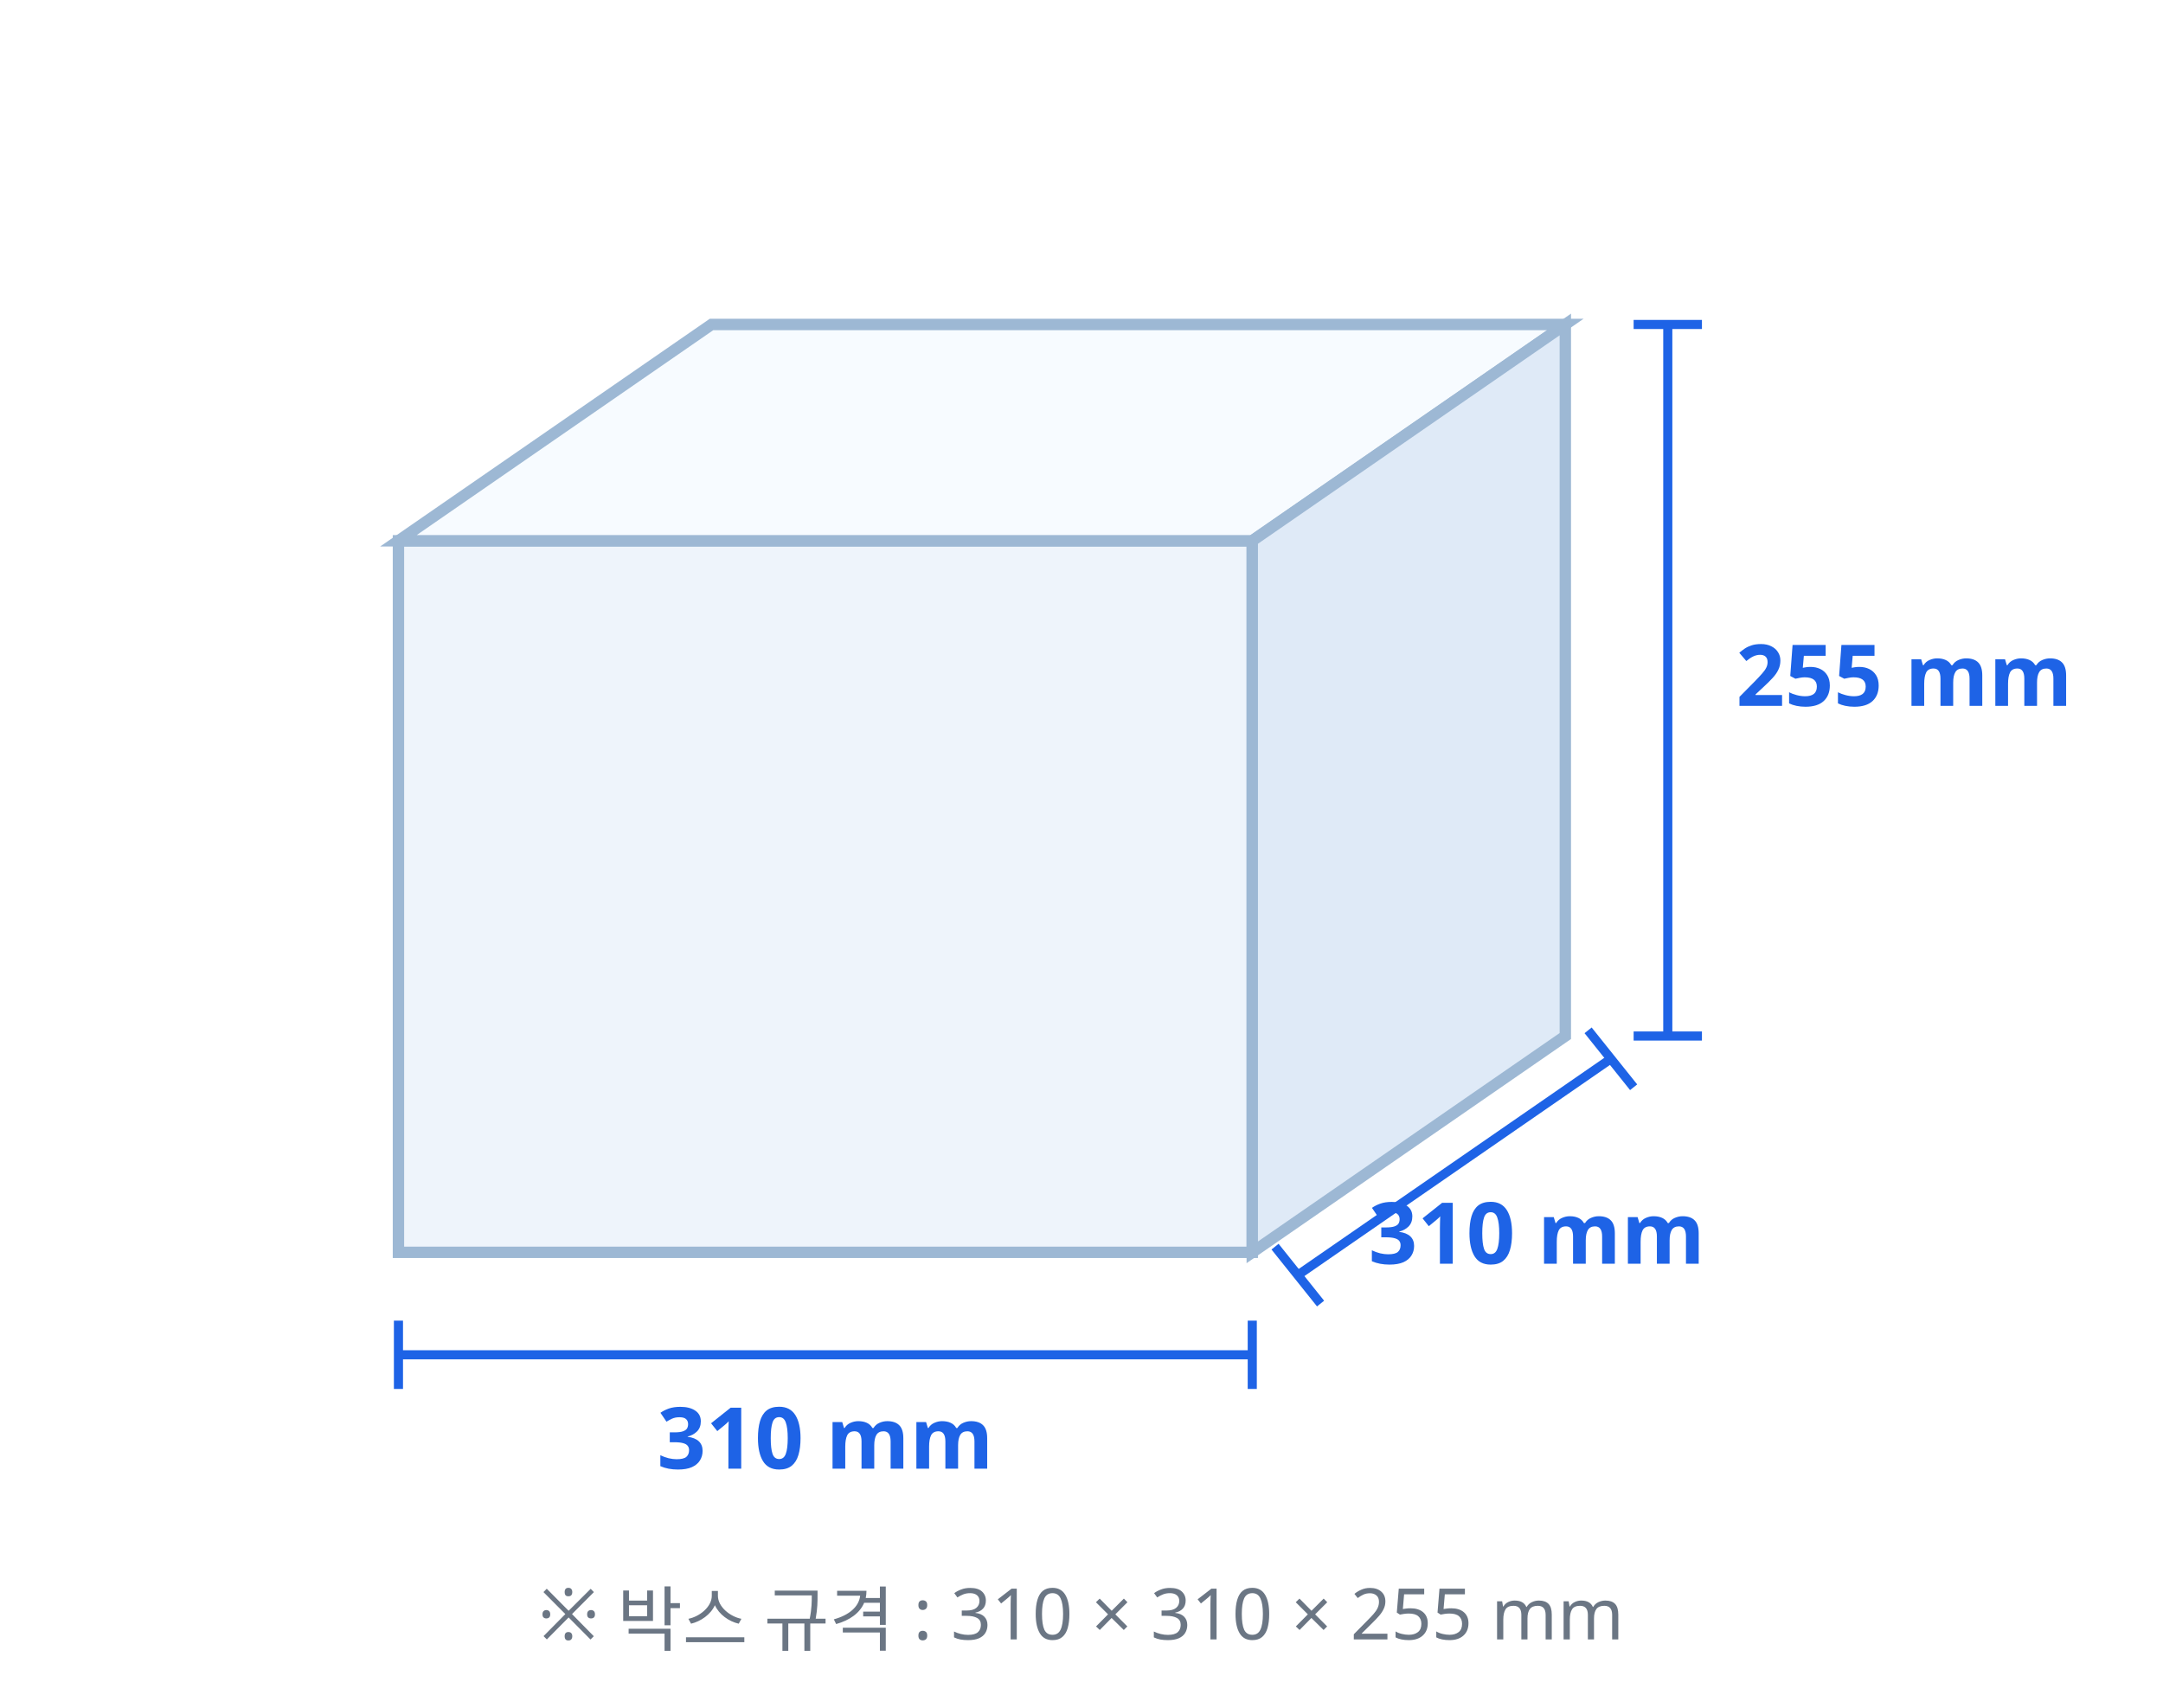
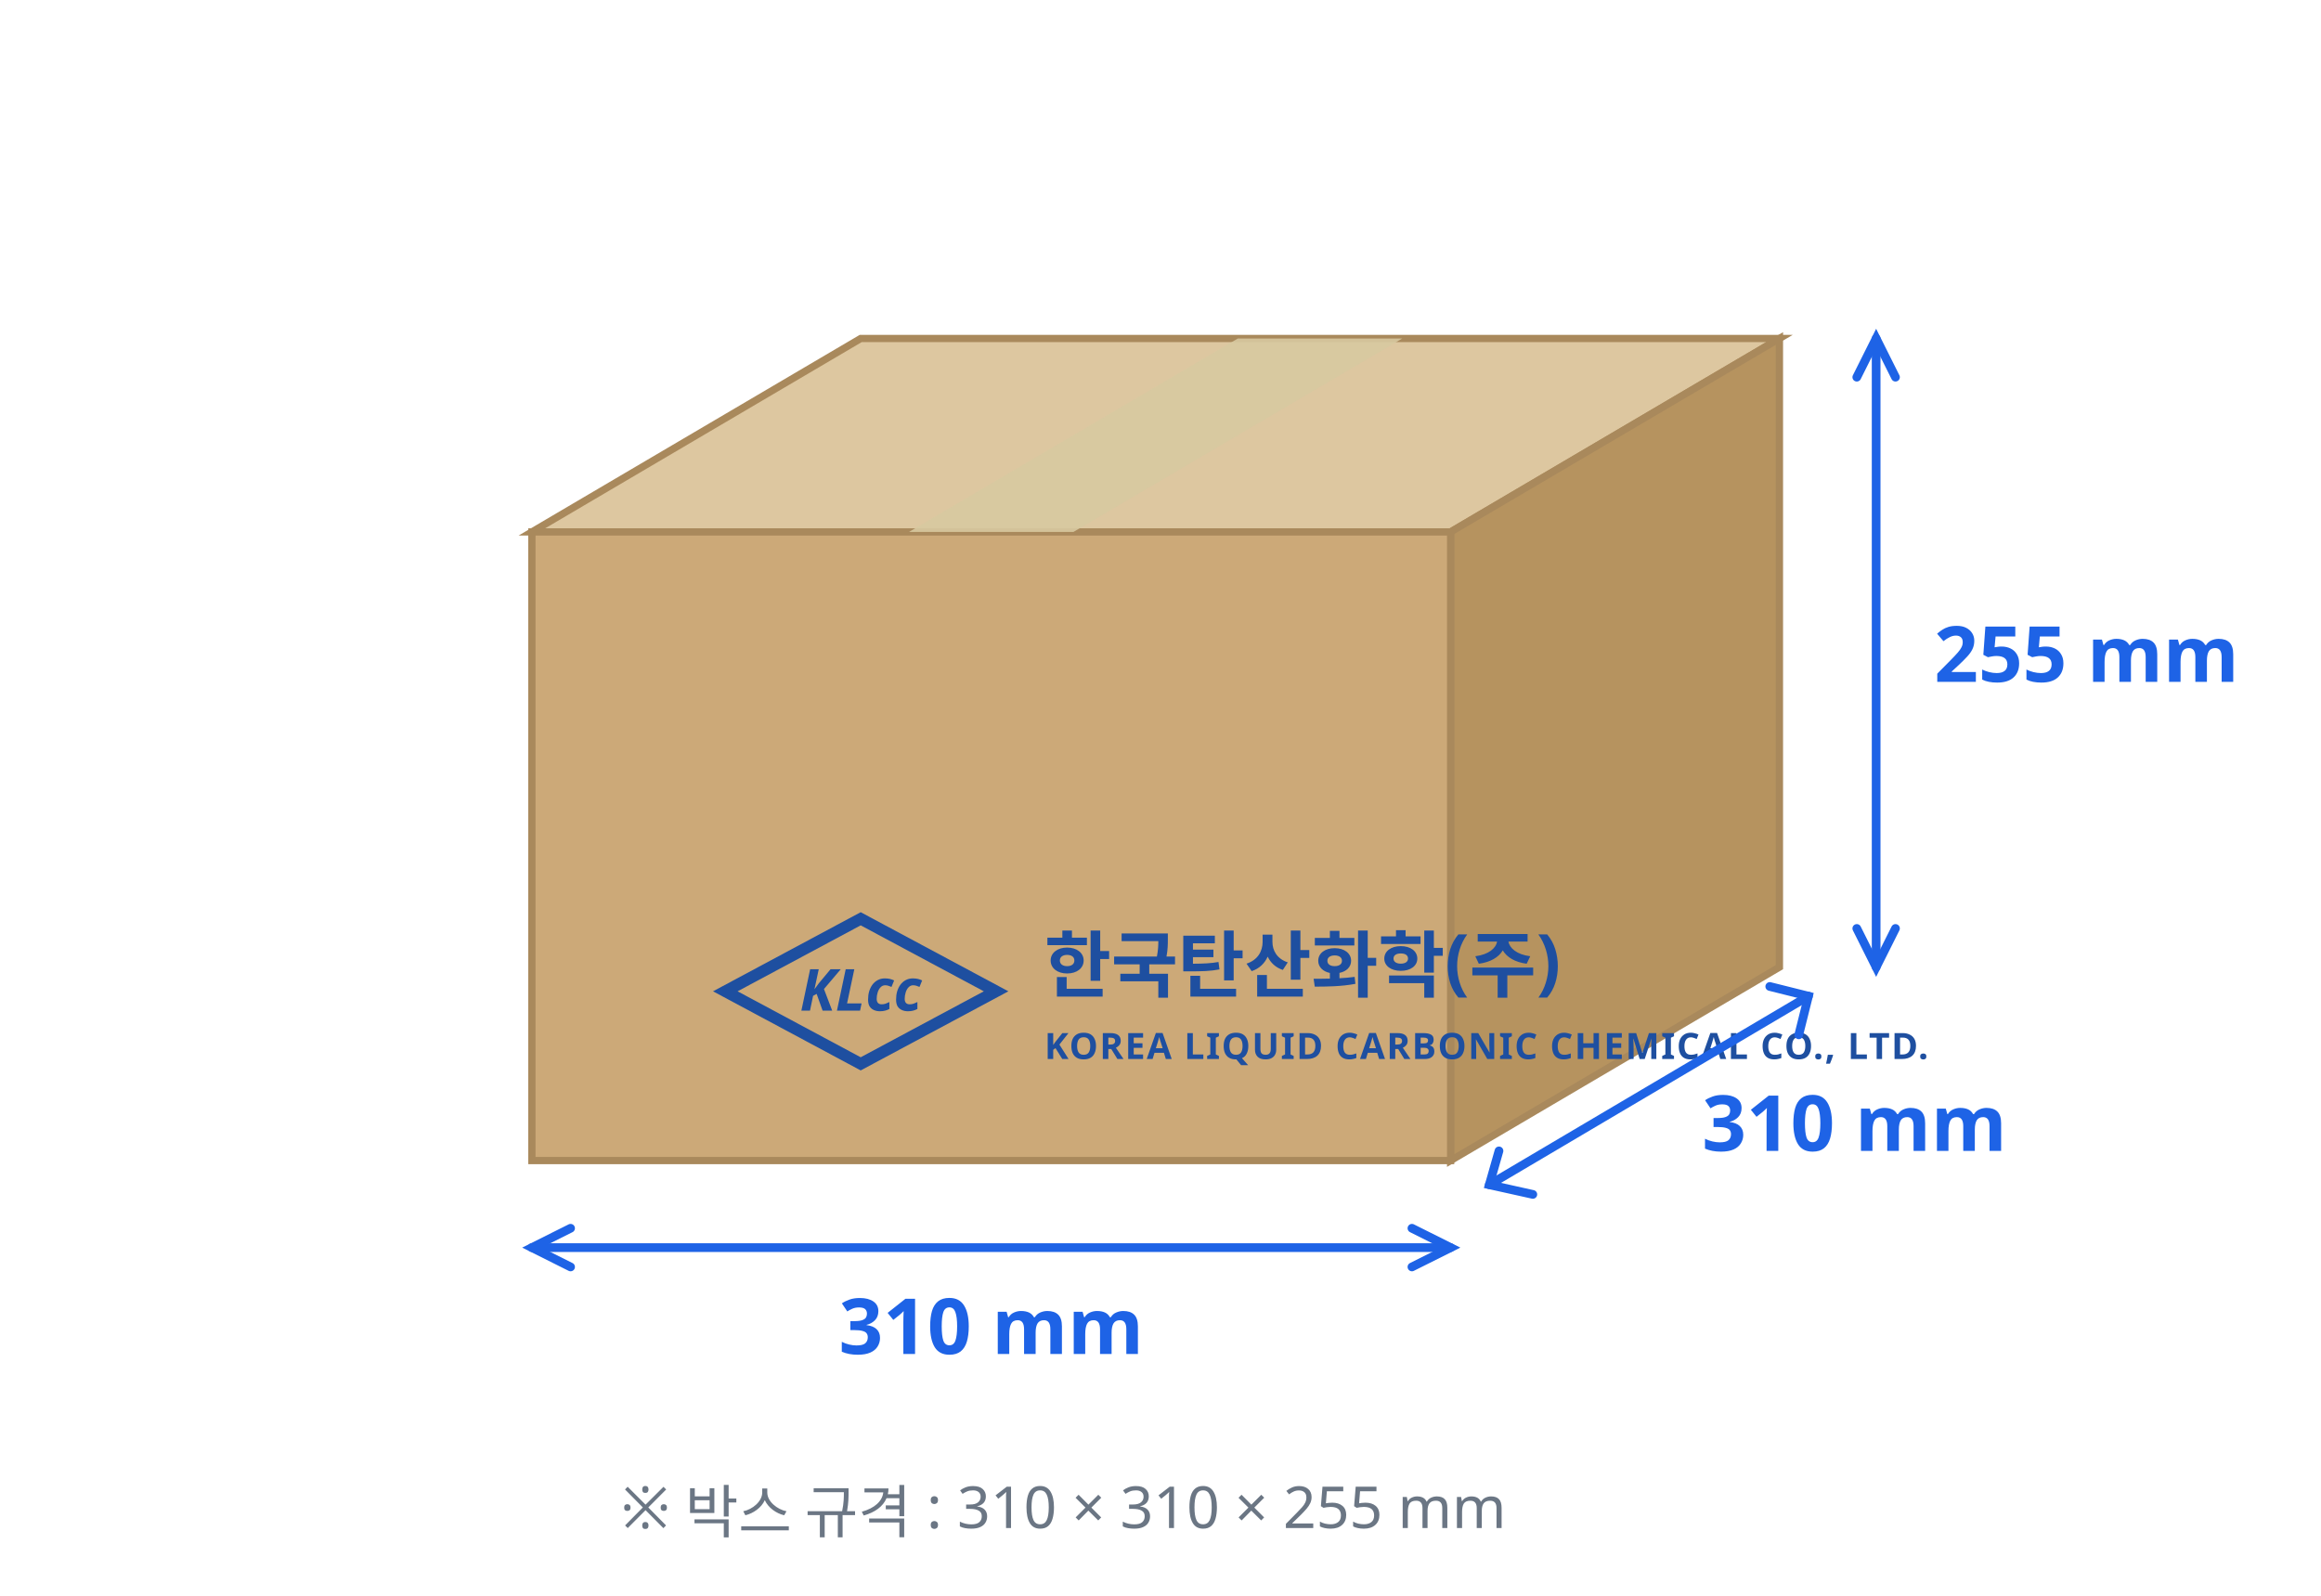
- <svg xmlns="http://www.w3.org/2000/svg" viewBox="0 0 380 300" font-family="'Noto Sans KR',system-ui,sans-serif">
-   <polygon points="70,220 220,220 220,95 70,95" fill="#eef4fb" stroke="#9db8d4" stroke-width="2" />
-   <polygon points="70,95 220,95 275,57 125,57" fill="#f7fbff" stroke="#9db8d4" stroke-width="2" />
-   <polygon points="220,95 275,57 275,182 220,220" fill="#dfeaf7" stroke="#9db8d4" stroke-width="2" />
-   <g stroke="#1e63e6" stroke-width="1.6" fill="none">
-     <line x1="70" y1="238" x2="220" y2="238" />
-     <line x1="70" y1="232" x2="70" y2="244" />
-     <line x1="220" y1="232" x2="220" y2="244" />
-     <line x1="228" y1="224" x2="283" y2="186" />
-     <line x1="224" y1="219" x2="232" y2="229" />
-     <line x1="279" y1="181" x2="287" y2="191" />
-     <line x1="293" y1="57" x2="293" y2="182" />
-     <line x1="287" y1="57" x2="299" y2="57" />
-     <line x1="287" y1="182" x2="299" y2="182" />
+ <svg xmlns="http://www.w3.org/2000/svg" viewBox="0 0 480 330" font-family="'Noto Sans KR',system-ui,sans-serif">
+   <polygon points="110,110 300,110 368,70 178,70" fill="#ddc7a0" stroke="#a9895c" stroke-width="1.5" />
+   <polygon points="300,110 300,240 368,200 368,70" fill="#b6935f" stroke="#a9895c" stroke-width="1.5" />
+   <polygon points="110,110 300,110 300,240 110,240" fill="#cca978" stroke="#a9895c" stroke-width="1.5" />
+   <polygon points="188,110 222,110 290,70 256,70" fill="#d7c9a0" opacity=".9" />
+   <g>
+     <polygon points="150,205 178,190 206,205 178,220" fill="none" stroke="#1e4fa0" stroke-width="2.4" />
+     <text x="178" y="209" text-anchor="middle" fill="#1e4fa0" font-size="12" font-weight="800" font-style="italic">KLcc</text>
+     <text x="216" y="205" fill="#1e4fa0" font-size="15" font-weight="800">한국탄산화학(주)</text>
+     <text x="216" y="219" fill="#1e4fa0" font-size="7.5" font-weight="700" letter-spacing=".3">KOREA LIQUID CARBONIC CHEMICAL CO., LTD.</text>
  </g>
-   <g fill="#1e63e6" font-weight="700" font-size="15">
-     <text x="145" y="258" text-anchor="middle">310 mm</text>
-     <text x="270" y="222" text-anchor="middle">310 mm</text>
-     <text x="305" y="124" text-anchor="start">255 mm</text>
+   <g stroke="#1e63e6" stroke-width="1.8" fill="none" stroke-linecap="round">
+     <line x1="110" y1="258" x2="300" y2="258" />
+     <path d="M118,254 110,258 118,262M292,254 300,258 292,262" />
+     <line x1="308" y1="245" x2="374" y2="206" />
+     <path d="M310,238 308,245 317,247M366,204 374,206 372,214" />
+     <line x1="388" y1="70" x2="388" y2="200" />
+     <path d="M384,78 388,70 392,78M384,192 388,200 392,192" />
  </g>
-   <text x="190" y="288" text-anchor="middle" fill="#6b7684" font-size="12.5">※ 박스 규격 : 310 × 310 × 255 mm</text>
+   <g fill="#1e63e6" font-weight="800" font-size="16">
+     <text x="205" y="280" text-anchor="middle">310 mm</text>
+     <text x="352" y="238" text-anchor="start">310 mm</text>
+     <text x="400" y="141" text-anchor="start">255 mm</text>
+   </g>
+   <text x="220" y="316" text-anchor="middle" fill="#6b7684" font-size="12">※ 박스 규격 : 310 × 310 × 255 mm</text>
</svg>
